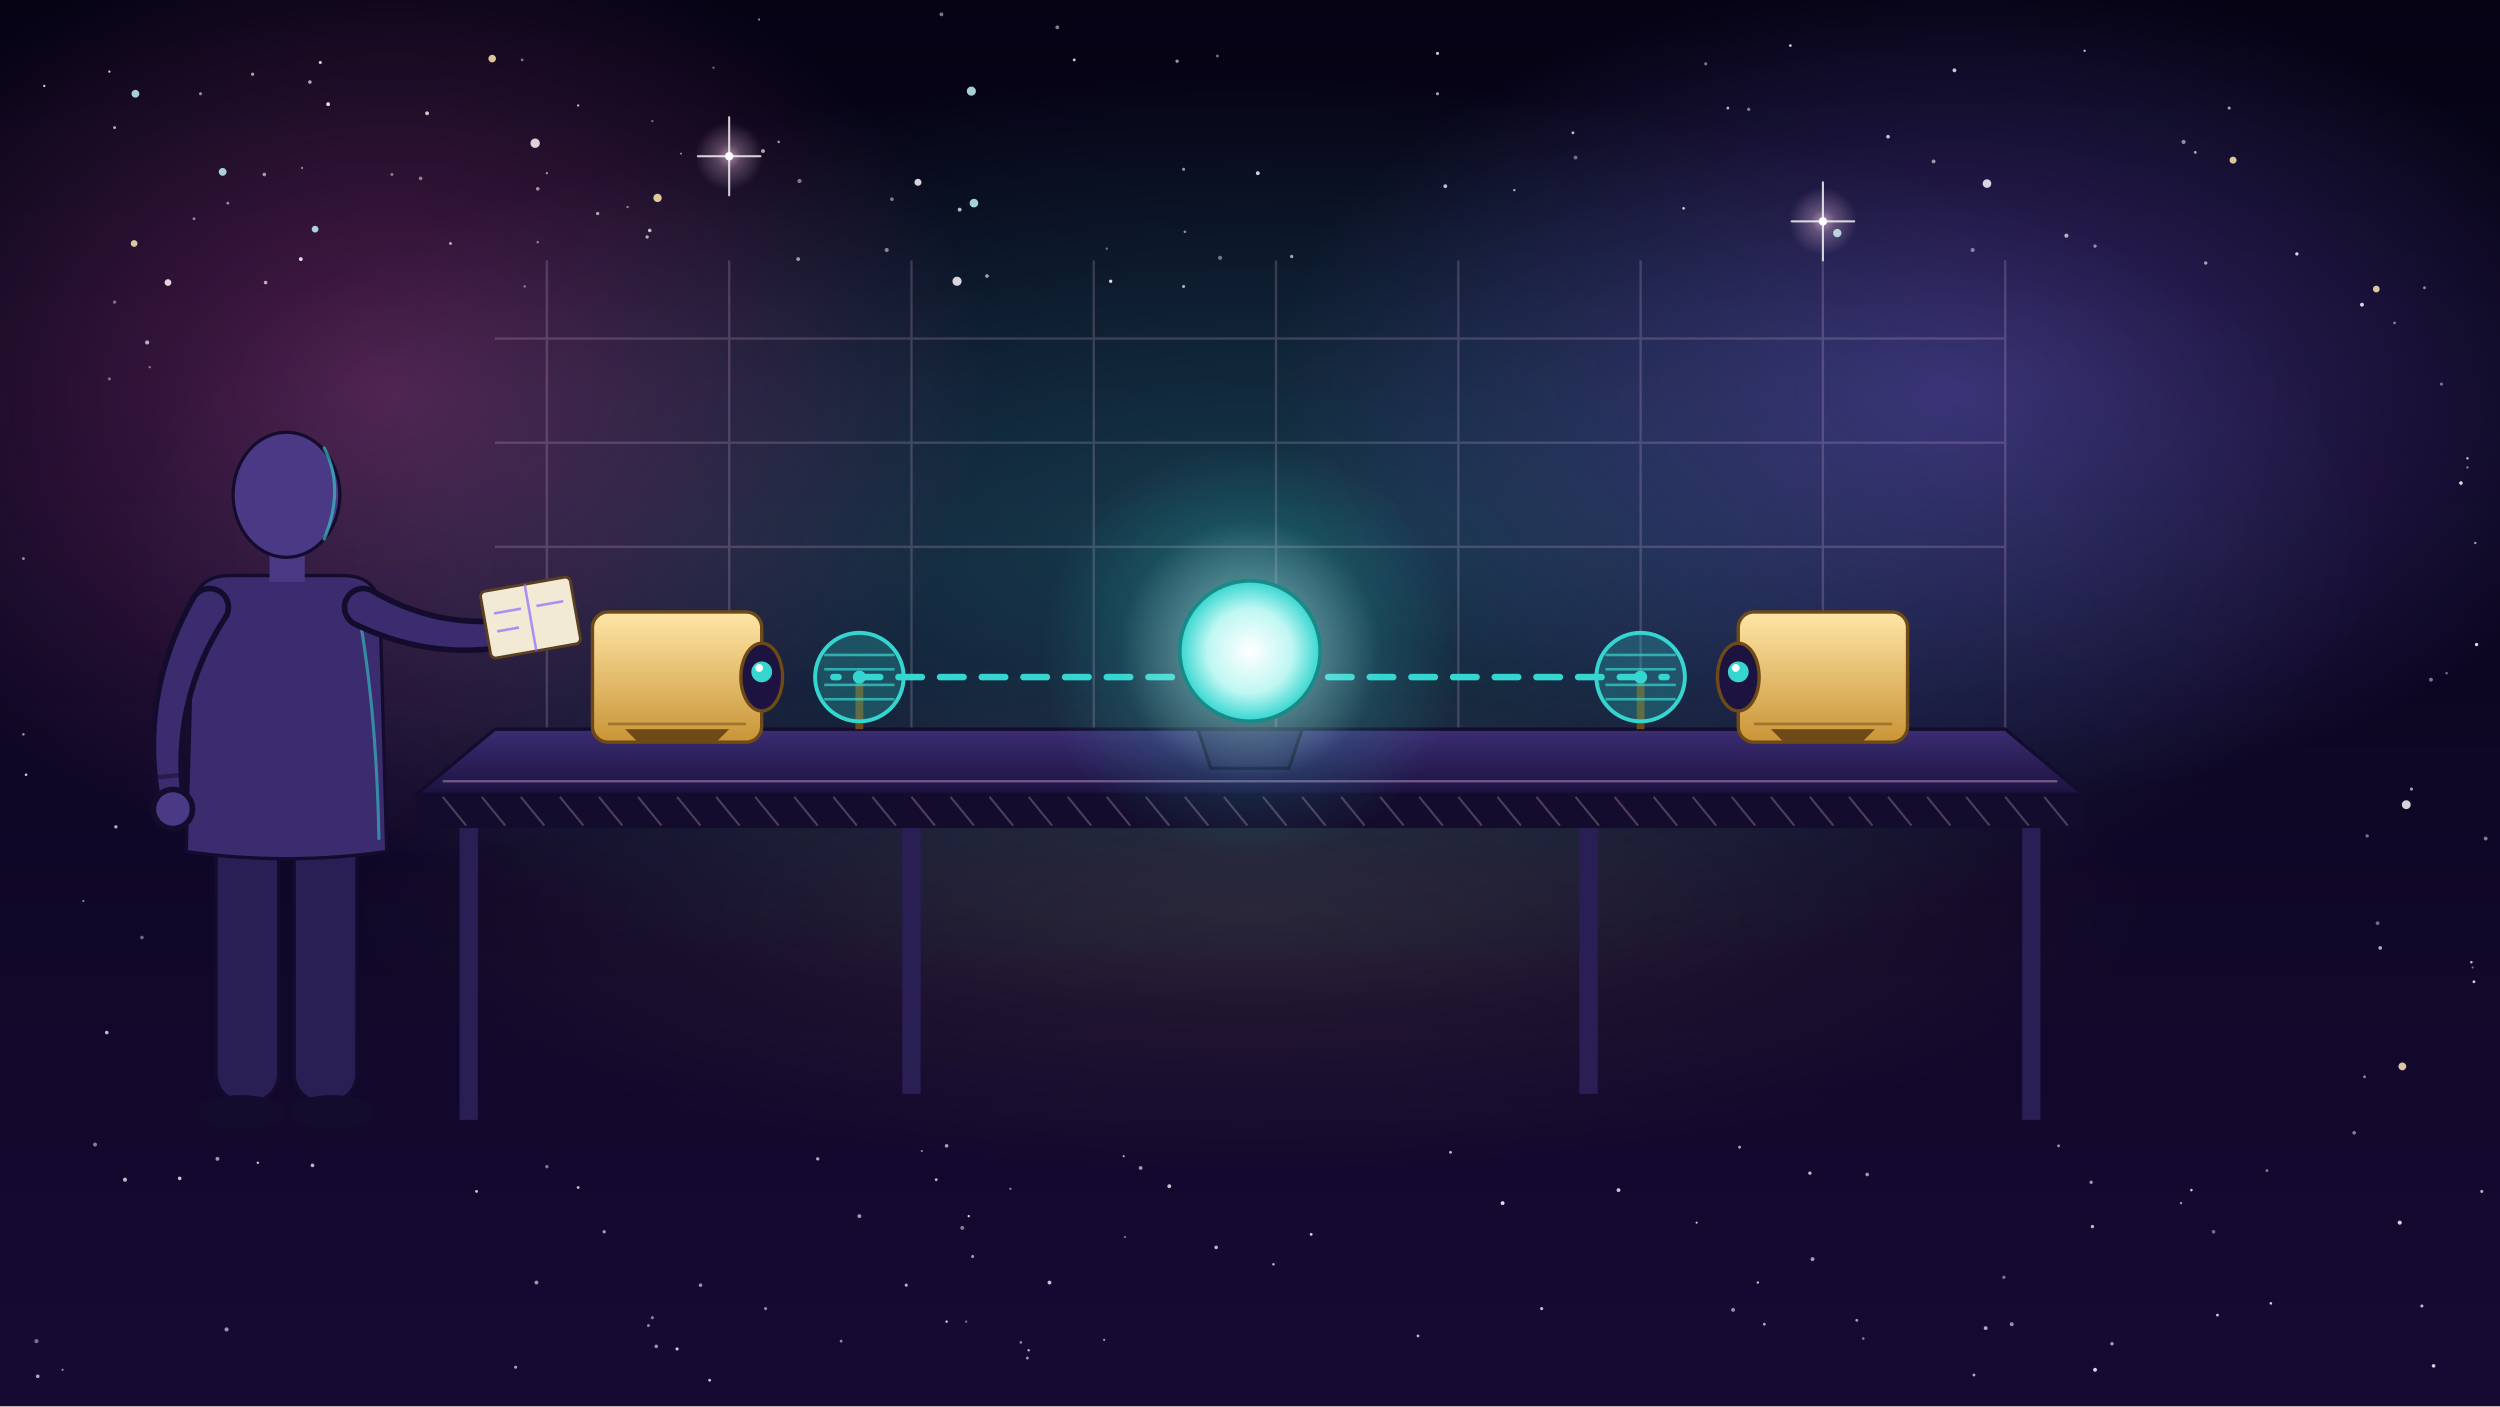
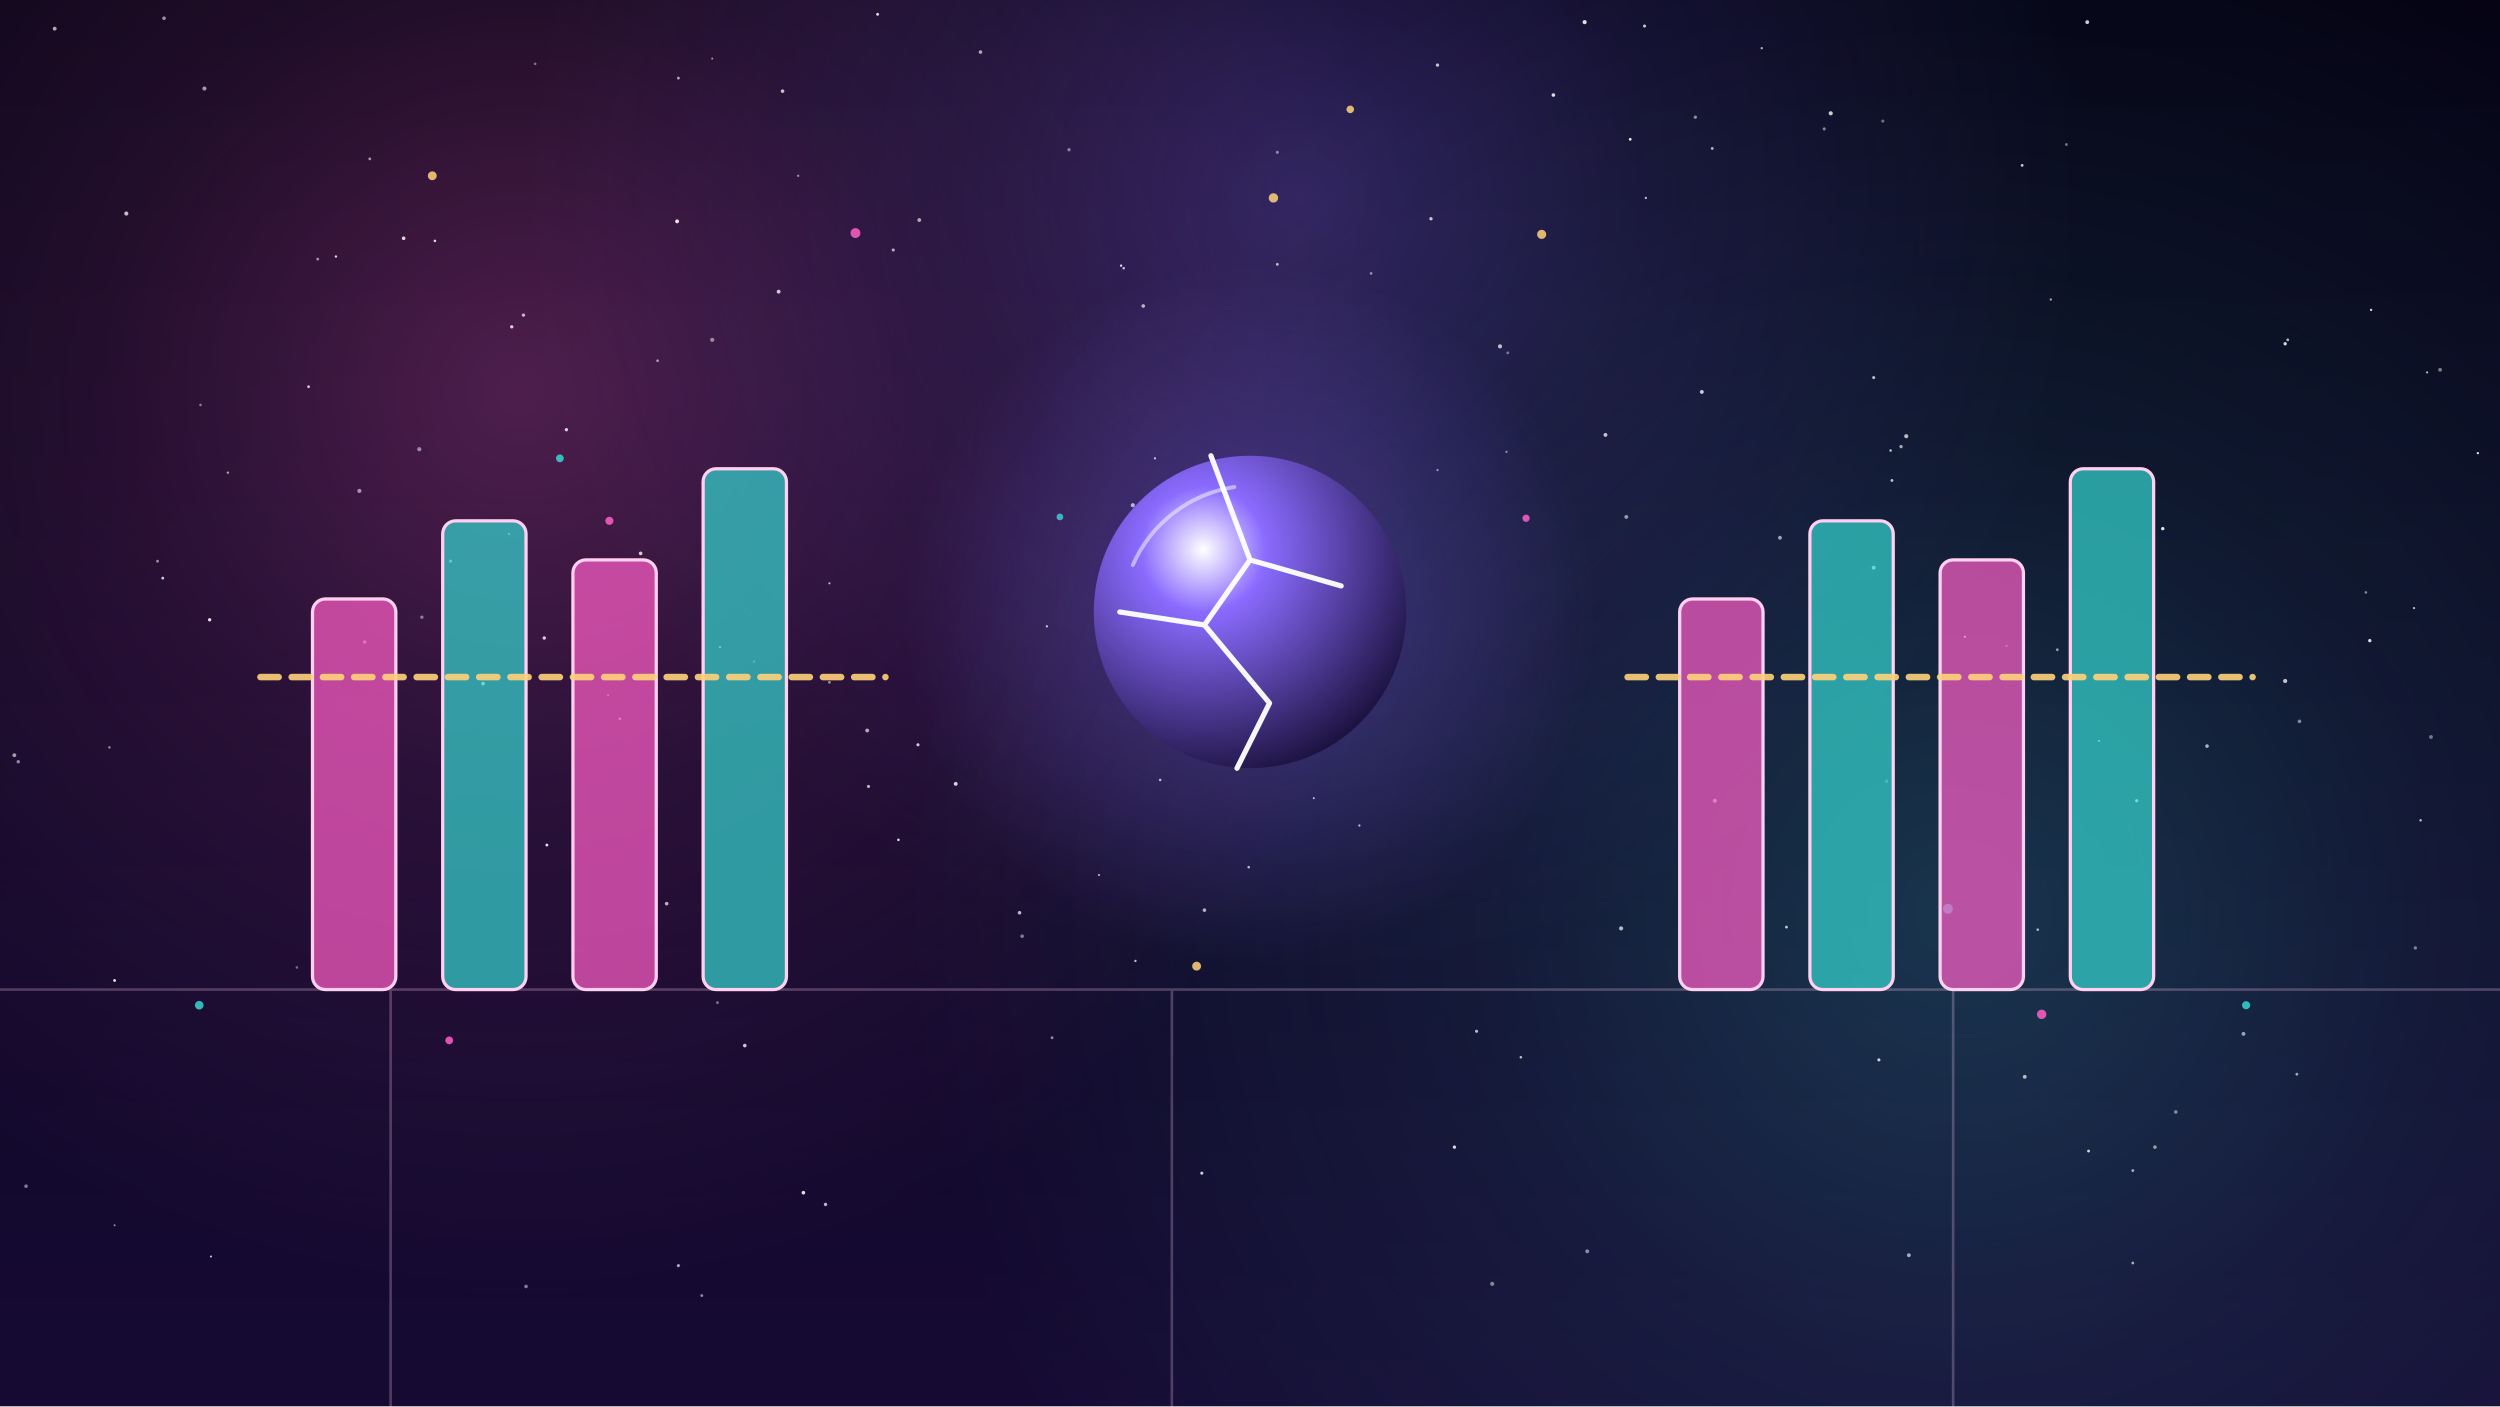
<svg xmlns="http://www.w3.org/2000/svg" viewBox="0 0 1920 1080" width="1920" height="1080">
  <defs>
-     <linearGradient id="lg1-u080" x1="0" y1="0" x2="0" y2="1">
-       <stop offset="0" stop-color="#050314" stop-opacity="1" />
-       <stop offset="1" stop-color="#160a33" stop-opacity="1" />
+     <linearGradient id="U083g1" x1="0" y1="0" x2="0" y2="1">
+       <stop offset="0" stop-color="#050314" />
+       <stop offset="1" stop-color="#160a33" />
    </linearGradient>
-     <radialGradient id="rg2-u080" cx="0.5" cy="0.5" r="0.5">
+     <radialGradient id="U083g2">
+       <stop offset="0" stop-color="#ff5fc8" stop-opacity="1" />
+       <stop offset=".45" stop-color="#ff5fc8" stop-opacity=".4" />
+       <stop offset="1" stop-color="#ff5fc8" stop-opacity="0" />
+     </radialGradient>
+     <radialGradient id="U083g3">
      <stop offset="0" stop-color="#36d6d0" stop-opacity="1" />
-       <stop offset="0.55" stop-color="#36d6d0" stop-opacity="0.45" />
+       <stop offset=".45" stop-color="#36d6d0" stop-opacity=".4" />
      <stop offset="1" stop-color="#36d6d0" stop-opacity="0" />
    </radialGradient>
-     <radialGradient id="rg3-u080" cx="0.5" cy="0.5" r="0.5">
-       <stop offset="0" stop-color="#ff5fc8" stop-opacity="1" />
-       <stop offset="0.55" stop-color="#ff5fc8" stop-opacity="0.45" />
-       <stop offset="1" stop-color="#ff5fc8" stop-opacity="0" />
-     </radialGradient>
-     <radialGradient id="rg4-u080" cx="0.5" cy="0.5" r="0.5">
+     <radialGradient id="U083g4">
      <stop offset="0" stop-color="#8a6bff" stop-opacity="1" />
-       <stop offset="0.55" stop-color="#8a6bff" stop-opacity="0.45" />
+       <stop offset=".45" stop-color="#8a6bff" stop-opacity=".4" />
      <stop offset="1" stop-color="#8a6bff" stop-opacity="0" />
    </radialGradient>
-     <radialGradient id="rg5-u080" cx="0.5" cy="0.5" r="0.5">
-       <stop offset="0" stop-color="#ffd27a" stop-opacity="1" />
-       <stop offset="0.55" stop-color="#ffd27a" stop-opacity="0.45" />
-       <stop offset="1" stop-color="#ffd27a" stop-opacity="0" />
-     </radialGradient>
-     <radialGradient id="rg6-u080" cx="0.5" cy="0.5" r="0.5">
-       <stop offset="0" stop-color="#ffd0f0" stop-opacity="0.9" />
-       <stop offset="0.35" stop-color="#ffd0f0" stop-opacity="0.4" />
-       <stop offset="1" stop-color="#ffd0f0" stop-opacity="0" />
-     </radialGradient>
-     <linearGradient id="lg7-u080" x1="0" y1="0" x2="0" y2="1">
-       <stop offset="0" stop-color="#3b2d72" stop-opacity="1" />
-       <stop offset="1" stop-color="#1c1240" stop-opacity="1" />
-     </linearGradient>
-     <linearGradient id="lg8-u080" x1="0" y1="0" x2="0" y2="1">
-       <stop offset="0" stop-color="#ffe6a6" stop-opacity="1" />
-       <stop offset="1" stop-color="#c99436" stop-opacity="1" />
-     </linearGradient>
-     <linearGradient id="lg9-u080" x1="0" y1="0" x2="0" y2="1">
-       <stop offset="0" stop-color="#ffe6a6" stop-opacity="1" />
-       <stop offset="1" stop-color="#c99436" stop-opacity="1" />
-     </linearGradient>
-     <radialGradient id="rg10-u080" cx="0.5" cy="0.5" r="0.5">
-       <stop offset="0" stop-color="#36d6d0" stop-opacity="0.9" />
-       <stop offset="0.35" stop-color="#36d6d0" stop-opacity="0.4" />
-       <stop offset="1" stop-color="#36d6d0" stop-opacity="0" />
-     </radialGradient>
-     <radialGradient id="rg11-u080" cx="0.5" cy="0.5" r="0.5">
-       <stop offset="0" stop-color="#e9fffd" stop-opacity="0.9" />
-       <stop offset="0.35" stop-color="#e9fffd" stop-opacity="0.4" />
-       <stop offset="1" stop-color="#e9fffd" stop-opacity="0" />
-     </radialGradient>
-     <radialGradient id="rg12-u080" cx="0.5" cy="0.5" r="0.5">
-       <stop offset="0" stop-color="#ffffff" stop-opacity="1" />
-       <stop offset="0.6" stop-color="#bff7f3" stop-opacity="1" />
-       <stop offset="1" stop-color="#36d6d0" stop-opacity="1" />
+     <radialGradient id="U083g5" cx=".35" cy=".3" r=".8">
+       <stop offset="0" stop-color="#fff" />
+       <stop offset=".25" stop-color="#8a6bff" />
+       <stop offset="1" stop-color="#120a2e" />
+     </radialGradient>
+     <radialGradient id="U083g6">
+       <stop offset="0" stop-color="#8a6bff" stop-opacity="1" />
+       <stop offset=".45" stop-color="#8a6bff" stop-opacity=".4" />
+       <stop offset="1" stop-color="#8a6bff" stop-opacity="0" />
    </radialGradient>
  </defs>
-   <rect id="bg-sky-u080" width="1920" height="1080" fill="url(#lg1-u080)" />
-   <g id="mv-drift-nebula-u080">
-     <ellipse cx="960" cy="420" rx="860" ry="360" fill="url(#rg2-u080)" opacity="0.26" />
-   </g>
-   <g id="bg-nebula-haze-u080">
-     <ellipse cx="300" cy="300" rx="460" ry="360" fill="url(#rg3-u080)" opacity="0.28" />
-     <ellipse cx="1500" cy="300" rx="520" ry="320" fill="url(#rg4-u080)" opacity="0.36" />
-     <ellipse cx="960" cy="700" rx="700" ry="200" fill="url(#rg5-u080)" opacity="0.1" />
-   </g>
-   <g id="bg-stars-u080" fill="#fff4fb">
-     <circle cx="1355" cy="1017" r="1.1" opacity="0.67" />
-     <circle cx="1609" cy="1052" r="1.5" opacity="0.87" />
-     <circle cx="113" cy="263" r="1.6" opacity="0.68" />
-     <circle cx="681" cy="192" r="1.6" opacity="0.50" />
-     <circle cx="501" cy="93" r="0.9" opacity="0.41" />
-     <circle cx="18" cy="564" r="1.0" opacity="0.58" />
-     <circle cx="538" cy="987" r="1.4" opacity="0.57" />
-     <circle cx="88" cy="232" r="1.3" opacity="0.41" />
-     <circle cx="84" cy="291" r="1.2" opacity="0.40" />
-     <circle cx="1869" cy="1049" r="1.4" opacity="0.83" />
-     <circle cx="1741" cy="899" r="1.1" opacity="0.48" />
-     <circle cx="149" cy="168" r="1.1" opacity="0.53" />
-     <circle cx="1902" cy="495" r="1.3" opacity="0.89" />
-     <circle cx="28" cy="1030" r="1.6" opacity="0.44" />
-     <circle cx="323" cy="137" r="1.4" opacity="0.49" />
-     <circle cx="1515" cy="192" r="1.6" opacity="0.46" />
-     <circle cx="898" cy="911" r="1.5" opacity="0.79" />
-     <circle cx="1350" cy="985" r="0.9" opacity="0.83" />
-     <circle cx="1154" cy="924" r="1.5" opacity="0.89" />
-     <circle cx="628" cy="890" r="1.3" opacity="0.67" />
-     <circle cx="1516" cy="1056" r="1.1" opacity="0.69" />
-     <circle cx="64" cy="692" r="0.8" opacity="0.56" />
-     <circle cx="853" cy="216" r="1.3" opacity="0.89" />
-     <circle cx="1703" cy="1010" r="1.1" opacity="0.77" />
-     <circle cx="1860" cy="1003" r="1.2" opacity="0.74" />
-     <circle cx="20" cy="595" r="1.0" opacity="0.82" />
-     <circle cx="444" cy="81" r="0.9" opacity="0.75" />
-     <circle cx="910" cy="178" r="1.0" opacity="0.54" />
-     <circle cx="203" cy="134" r="1.4" opacity="0.60" />
-     <circle cx="444" cy="912" r="1.1" opacity="0.77" />
-     <circle cx="194" cy="57" r="1.3" opacity="0.61" />
-     <circle cx="1485" cy="124" r="1.5" opacity="0.58" />
-     <circle cx="1764" cy="195" r="1.3" opacity="0.86" />
-     <circle cx="1875" cy="295" r="1.2" opacity="0.43" />
-     <circle cx="246" cy="48" r="1.2" opacity="0.84" />
-     <circle cx="420" cy="896" r="1.3" opacity="0.48" />
-     <circle cx="1909" cy="644" r="1.5" opacity="0.49" />
-     <circle cx="586" cy="116" r="1.5" opacity="0.66" />
-     <circle cx="34" cy="66" r="0.9" opacity="0.84" />
-     <circle cx="1110" cy="143" r="1.5" opacity="0.74" />
-     <circle cx="523" cy="118" r="0.8" opacity="0.54" />
-     <circle cx="459" cy="164" r="1.3" opacity="0.63" />
-     <circle cx="204" cy="217" r="1.4" opacity="0.67" />
-     <circle cx="685" cy="153" r="1.4" opacity="0.49" />
-     <circle cx="154" cy="72" r="1.2" opacity="0.55" />
-     <circle cx="420" cy="133" r="0.9" opacity="0.58" />
-     <circle cx="232" cy="129" r="0.9" opacity="0.48" />
-     <circle cx="1808" cy="870" r="1.4" opacity="0.50" />
-     <circle cx="48" cy="1052" r="0.8" opacity="0.61" />
-     <circle cx="1895" cy="359" r="0.9" opacity="0.50" />
-     <circle cx="413" cy="186" r="1.0" opacity="0.46" />
-     <circle cx="737" cy="161" r="1.5" opacity="0.74" />
-     <circle cx="366" cy="915" r="1.1" opacity="0.80" />
-     <circle cx="1906" cy="915" r="1.2" opacity="0.69" />
-     <circle cx="1390" cy="901" r="1.3" opacity="0.76" />
-     <circle cx="935" cy="43" r="1.1" opacity="0.46" />
-     <circle cx="904" cy="47" r="1.3" opacity="0.60" />
-     <circle cx="412" cy="985" r="1.5" opacity="0.60" />
-     <circle cx="660" cy="934" r="1.5" opacity="0.62" />
-     <circle cx="646" cy="1030" r="1.1" opacity="0.54" />
-     <circle cx="978" cy="971" r="1.0" opacity="0.70" />
-     <circle cx="1744" cy="1001" r="1.0" opacity="0.85" />
-     <circle cx="1683" cy="914" r="1.0" opacity="0.81" />
-     <circle cx="1826" cy="709" r="1.5" opacity="0.41" />
-     <circle cx="18" cy="429" r="1.1" opacity="0.56" />
-     <circle cx="1818" cy="642" r="1.3" opacity="0.44" />
-     <circle cx="1310" cy="49" r="1.2" opacity="0.47" />
-     <circle cx="1450" cy="105" r="1.4" opacity="0.79" />
-     <circle cx="401" cy="46" r="1.1" opacity="0.44" />
-     <circle cx="198" cy="893" r="0.9" opacity="0.86" />
-     <circle cx="548" cy="52" r="0.9" opacity="0.42" />
-     <circle cx="1900" cy="754" r="1.1" opacity="0.84" />
-     <circle cx="29" cy="1057" r="1.4" opacity="0.68" />
-     <circle cx="115" cy="282" r="0.9" opacity="0.45" />
-     <circle cx="138" cy="905" r="1.4" opacity="0.80" />
-     <circle cx="864" cy="950" r="0.9" opacity="0.43" />
-     <circle cx="1694" cy="202" r="1.3" opacity="0.63" />
-     <circle cx="84" cy="55" r="0.9" opacity="0.79" />
-     <circle cx="175" cy="156" r="1.1" opacity="0.54" />
-     <circle cx="727" cy="1015" r="0.9" opacity="0.90" />
-     <circle cx="1426" cy="1014" r="1.1" opacity="0.62" />
-     <circle cx="231" cy="199" r="1.5" opacity="0.88" />
-     <circle cx="346" cy="187" r="1.1" opacity="0.72" />
-     <circle cx="1609" cy="189" r="1.3" opacity="0.54" />
-     <circle cx="1843" cy="939" r="1.6" opacity="0.84" />
-     <circle cx="1587" cy="181" r="1.6" opacity="0.68" />
-     <circle cx="1210" cy="121" r="1.5" opacity="0.42" />
-     <circle cx="174" cy="1021" r="1.6" opacity="0.58" />
-     <circle cx="1675" cy="924" r="0.9" opacity="0.63" />
-     <circle cx="1816" cy="827" r="1.1" opacity="0.52" />
-     <circle cx="1601" cy="39" r="0.9" opacity="0.76" />
-     <circle cx="614" cy="139" r="1.6" opacity="0.47" />
-     <circle cx="758" cy="212" r="1.4" opacity="0.64" />
-     <circle cx="1104" cy="72" r="1.2" opacity="0.66" />
-     <circle cx="719" cy="906" r="1.1" opacity="0.76" />
-     <circle cx="747" cy="965" r="1.2" opacity="0.61" />
-     <circle cx="863" cy="888" r="0.8" opacity="0.76" />
-     <circle cx="1606" cy="908" r="1.3" opacity="0.60" />
-     <circle cx="1007" cy="948" r="1.1" opacity="0.84" />
-     <circle cx="909" cy="220" r="1.2" opacity="0.67" />
-     <circle cx="1208" cy="102" r="1.1" opacity="0.74" />
-     <circle cx="1828" cy="728" r="1.4" opacity="0.71" />
-     <circle cx="1539" cy="981" r="1.3" opacity="0.45" />
-     <circle cx="252" cy="80" r="1.5" opacity="0.90" />
-     <circle cx="966" cy="133" r="1.5" opacity="0.84" />
-     <circle cx="1814" cy="234" r="1.5" opacity="0.86" />
-     <circle cx="109" cy="720" r="1.4" opacity="0.41" />
-     <circle cx="1243" cy="914" r="1.5" opacity="0.80" />
-     <circle cx="708" cy="884" r="0.8" opacity="0.55" />
-     <circle cx="1895" cy="352" r="0.9" opacity="0.84" />
-     <circle cx="784" cy="1031" r="1.0" opacity="0.57" />
-     <circle cx="96" cy="906" r="1.6" opacity="0.73" />
-     <circle cx="613" cy="199" r="1.5" opacity="0.58" />
-     <circle cx="825" cy="46" r="1.1" opacity="0.84" />
-     <circle cx="1607" cy="942" r="1.3" opacity="0.75" />
-     <circle cx="1327" cy="83" r="1.1" opacity="0.72" />
-     <circle cx="1686" cy="117" r="1.1" opacity="0.65" />
-     <circle cx="1293" cy="160" r="1.0" opacity="0.85" />
-     <circle cx="498" cy="1018" r="1.1" opacity="0.58" />
-     <circle cx="588" cy="1005" r="1.2" opacity="0.54" />
-     <circle cx="396" cy="1050" r="1.2" opacity="0.64" />
-     <circle cx="696" cy="987" r="1.2" opacity="0.72" />
-     <circle cx="806" cy="985" r="1.5" opacity="0.78" />
-     <circle cx="598" cy="109" r="1.0" opacity="0.59" />
-     <circle cx="789" cy="1043" r="1.1" opacity="0.60" />
-     <circle cx="1525" cy="1020" r="1.5" opacity="0.68" />
-     <circle cx="1867" cy="522" r="1.5" opacity="0.47" />
-     <circle cx="1852" cy="606" r="1.2" opacity="0.65" />
-     <circle cx="812" cy="21" r="1.5" opacity="0.51" />
-     <circle cx="1501" cy="54" r="1.5" opacity="0.79" />
-     <circle cx="1392" cy="967" r="1.5" opacity="0.64" />
-     <circle cx="328" cy="87" r="1.5" opacity="0.80" />
-     <circle cx="1581" cy="880" r="1.1" opacity="0.59" />
-     <circle cx="301" cy="134" r="1.2" opacity="0.44" />
-     <circle cx="1431" cy="1028" r="1.0" opacity="0.50" />
-     <circle cx="240" cy="895" r="1.4" opacity="0.74" />
-     <circle cx="1862" cy="221" r="1.1" opacity="0.54" />
-     <circle cx="937" cy="198" r="1.6" opacity="0.43" />
-     <circle cx="744" cy="934" r="0.9" opacity="0.85" />
-     <circle cx="520" cy="1036" r="1.2" opacity="0.84" />
-     <circle cx="934" cy="958" r="1.4" opacity="0.74" />
-     <circle cx="776" cy="913" r="0.9" opacity="0.50" />
-     <circle cx="499" cy="177" r="1.4" opacity="0.76" />
-     <circle cx="1303" cy="939" r="0.8" opacity="0.84" />
-     <circle cx="1899" cy="743" r="0.8" opacity="0.47" />
-     <circle cx="850" cy="191" r="0.9" opacity="0.40" />
-     <circle cx="848" cy="1029" r="0.8" opacity="0.71" />
-     <circle cx="1184" cy="1005" r="1.2" opacity="0.78" />
-     <circle cx="1901" cy="417" r="0.9" opacity="0.64" />
-     <circle cx="727" cy="880" r="1.4" opacity="0.64" />
-     <circle cx="1890" cy="371" r="1.4" opacity="0.89" />
-     <circle cx="1331" cy="1006" r="1.5" opacity="0.56" />
-     <circle cx="88" cy="98" r="1.1" opacity="0.72" />
-     <circle cx="1336" cy="881" r="1.1" opacity="0.70" />
-     <circle cx="482" cy="159" r="0.9" opacity="0.51" />
-     <circle cx="545" cy="1060" r="1.1" opacity="0.80" />
-     <circle cx="1434" cy="902" r="1.4" opacity="0.61" />
-     <circle cx="1114" cy="885" r="1.1" opacity="0.74" />
-     <circle cx="464" cy="946" r="1.3" opacity="0.62" />
-     <circle cx="497" cy="182" r="1.3" opacity="0.67" />
-     <circle cx="1712" cy="83" r="1.2" opacity="0.64" />
-     <circle cx="1375" cy="35" r="1.0" opacity="0.90" />
-     <circle cx="504" cy="1034" r="1.4" opacity="0.58" />
-     <circle cx="790" cy="1037" r="0.9" opacity="0.80" />
-     <circle cx="403" cy="220" r="1.0" opacity="0.40" />
-     <circle cx="501" cy="1012" r="1.2" opacity="0.51" />
-     <circle cx="876" cy="897" r="1.5" opacity="0.59" />
-     <circle cx="413" cy="145" r="1.4" opacity="0.57" />
-     <circle cx="1163" cy="146" r="0.9" opacity="0.69" />
-     <circle cx="739" cy="943" r="1.5" opacity="0.49" />
-     <circle cx="1879" cy="517" r="1.0" opacity="0.41" />
-     <circle cx="1677" cy="109" r="1.6" opacity="0.54" />
-     <circle cx="1343" cy="84" r="1.3" opacity="0.47" />
-     <circle cx="1104" cy="41" r="1.2" opacity="0.83" />
-     <circle cx="1622" cy="1032" r="1.3" opacity="0.65" />
-     <circle cx="992" cy="197" r="1.3" opacity="0.63" />
-     <circle cx="1700" cy="946" r="1.4" opacity="0.43" />
-     <circle cx="723" cy="11" r="1.5" opacity="0.48" />
-     <circle cx="1898" cy="739" r="1.0" opacity="0.74" />
-     <circle cx="742" cy="1015" r="0.9" opacity="0.44" />
-     <circle cx="1089" cy="1026" r="1.1" opacity="0.72" />
-     <circle cx="909" cy="130" r="1.2" opacity="0.58" />
-     <circle cx="73" cy="879" r="1.5" opacity="0.51" />
-     <circle cx="1545" cy="1017" r="1.5" opacity="0.59" />
-     <circle cx="1839" cy="248" r="1.0" opacity="0.53" />
-     <circle cx="89" cy="635" r="1.3" opacity="0.70" />
-     <circle cx="583" cy="15" r="0.8" opacity="0.61" />
-     <circle cx="82" cy="793" r="1.4" opacity="0.76" />
-     <circle cx="238" cy="63" r="1.4" opacity="0.66" />
-     <circle cx="167" cy="890" r="1.5" opacity="0.61" />
-   </g>
-   <g id="mv-glint-s1-u080" fill="#fff4fb" opacity=".85">
-     <circle cx="411" cy="110" r="3.6" />
-     <circle cx="705" cy="140" r="2.7" />
-     <circle cx="1848" cy="618" r="3.4" />
-     <circle cx="735" cy="216" r="3.5" />
-     <circle cx="1526" cy="141" r="3.3" />
-     <circle cx="129" cy="217" r="2.6" />
-   </g>
-   <g id="mv-glint-s2-u080" fill="#bff4f1" opacity=".85">
-     <circle cx="746" cy="70" r="3.5" />
-     <circle cx="242" cy="176" r="2.6" />
-     <circle cx="1411" cy="179" r="3.2" />
-     <circle cx="171" cy="132" r="3.0" />
-     <circle cx="104" cy="72" r="3.0" />
-     <circle cx="748" cy="156" r="3.3" />
-   </g>
-   <g id="mv-glint-s3-u080" fill="#ffe7b0" opacity=".85">
-     <circle cx="378" cy="45" r="2.9" />
-     <circle cx="505" cy="152" r="3.2" />
-     <circle cx="1715" cy="123" r="2.7" />
-     <circle cx="1825" cy="222" r="2.6" />
-     <circle cx="1845" cy="819" r="3.0" />
-     <circle cx="103" cy="187" r="2.6" />
-   </g>
-   <g id="bg-star-flares-u080">
-     <circle cx="560" cy="120" r="26" fill="url(#rg6-u080)" opacity="0.7" />
-     <path d="M536 120 L584 120 M560 90 L560 150" stroke="#fff" stroke-width="1.6" stroke-linecap="round" opacity=".8" />
-     <circle cx="560" cy="120" r="3.2" fill="#fff" />
-     <circle cx="1400" cy="170" r="26" fill="url(#rg6-u080)" opacity="0.7" />
-     <path d="M1376 170 L1424 170 M1400 140 L1400 200" stroke="#fff" stroke-width="1.6" stroke-linecap="round" opacity=".8" />
-     <circle cx="1400" cy="170" r="3.2" fill="#fff" />
-   </g>
-   <g id="bg-lab-racks-u080" stroke="#ffd0f0" stroke-width="1.8" opacity=".18" fill="none">
-     <path d="M420 200 L420 560" />
-     <path d="M560 200 L560 560" />
-     <path d="M700 200 L700 560" />
-     <path d="M840 200 L840 560" />
-     <path d="M980 200 L980 560" />
-     <path d="M1120 200 L1120 560" />
-     <path d="M1260 200 L1260 560" />
-     <path d="M1400 200 L1400 560" />
-     <path d="M1540 200 L1540 560" />
-     <path d="M380 260 L1540 260" />
-     <path d="M380 340 L1540 340" />
-     <path d="M380 420 L1540 420" />
-   </g>
-   <g id="lab-table-u080">
-     <path d="M380 560 L1540 560 L1600 610 L320 610 Z" fill="url(#lg7-u080)" stroke="#140c2c" stroke-width="2.6" />
-     <rect x="320" y="610" width="1280" height="26" fill="#140c2c" />
-     <path d="M360 636 L360 860 M1560 636 L1560 860 M700 636 L700 840 M1220 636 L1220 840" stroke="#2a1f55" stroke-width="14" />
-     <path d="M340 600 L1580 600" stroke="#ffd0f0" stroke-width="1.8" opacity=".35" />
-   </g>
-   <g id="table-hatch-u080" stroke="#ffd0f0" stroke-width="1.6" opacity=".25">
-     <path d="M340 612 l18 22" />
-     <path d="M370 612 l18 22" />
-     <path d="M400 612 l18 22" />
-     <path d="M430 612 l18 22" />
-     <path d="M460 612 l18 22" />
-     <path d="M490 612 l18 22" />
-     <path d="M520 612 l18 22" />
-     <path d="M550 612 l18 22" />
-     <path d="M580 612 l18 22" />
-     <path d="M610 612 l18 22" />
-     <path d="M640 612 l18 22" />
-     <path d="M670 612 l18 22" />
-     <path d="M700 612 l18 22" />
-     <path d="M730 612 l18 22" />
-     <path d="M760 612 l18 22" />
-     <path d="M790 612 l18 22" />
-     <path d="M820 612 l18 22" />
-     <path d="M850 612 l18 22" />
-     <path d="M880 612 l18 22" />
-     <path d="M910 612 l18 22" />
-     <path d="M940 612 l18 22" />
-     <path d="M970 612 l18 22" />
-     <path d="M1000 612 l18 22" />
-     <path d="M1030 612 l18 22" />
-     <path d="M1060 612 l18 22" />
-     <path d="M1090 612 l18 22" />
-     <path d="M1120 612 l18 22" />
-     <path d="M1150 612 l18 22" />
-     <path d="M1180 612 l18 22" />
-     <path d="M1210 612 l18 22" />
-     <path d="M1240 612 l18 22" />
-     <path d="M1270 612 l18 22" />
-     <path d="M1300 612 l18 22" />
-     <path d="M1330 612 l18 22" />
-     <path d="M1360 612 l18 22" />
-     <path d="M1390 612 l18 22" />
-     <path d="M1420 612 l18 22" />
-     <path d="M1450 612 l18 22" />
-     <path d="M1480 612 l18 22" />
-     <path d="M1510 612 l18 22" />
-     <path d="M1540 612 l18 22" />
-     <path d="M1570 612 l18 22" />
-   </g>
-   <g id="mv-dash-beam-left-u080" data-speed="-60">
-     <path d="M900 520 L640 520" stroke="#36d6d0" stroke-width="5" stroke-dasharray="18 14" stroke-linecap="round" />
-   </g>
-   <g id="mv-dash-beam-right-u080" data-speed="60">
-     <path d="M1020 520 L1280 520" stroke="#36d6d0" stroke-width="5" stroke-dasharray="18 14" stroke-linecap="round" />
-   </g>
-   <g id="detector-left-u080">
-     <rect x="455" y="470" width="130" height="100" rx="12" fill="url(#lg8-u080)" stroke="#6d4a17" stroke-width="2.6" />
-     <path d="M467 556 L573 556" stroke="#6d4a17" stroke-width="2" opacity=".5" />
-     <ellipse cx="585" cy="520" rx="16" ry="26" fill="#1c1340" stroke="#6d4a17" stroke-width="2.6" />
-     <circle cx="585" cy="516" r="8" fill="#36d6d0" />
-     <circle cx="583" cy="513" r="3" fill="#fff" />
-     <path d="M490 570 L550 570 L560 560 L480 560 Z" fill="#6d4a17" />
-   </g>
-   <g id="detector-right-u080">
-     <rect x="1335" y="470" width="130" height="100" rx="12" fill="url(#lg9-u080)" stroke="#6d4a17" stroke-width="2.6" />
-     <path d="M1347 556 L1453 556" stroke="#6d4a17" stroke-width="2" opacity=".5" />
-     <ellipse cx="1335" cy="520" rx="16" ry="26" fill="#1c1340" stroke="#6d4a17" stroke-width="2.6" />
-     <circle cx="1335" cy="516" r="8" fill="#36d6d0" />
-     <circle cx="1333" cy="513" r="3" fill="#fff" />
-     <path d="M1370 570 L1430 570 L1440 560 L1360 560 Z" fill="#6d4a17" />
-   </g>
-   <g id="polarizer-stand-left-u080">
-     <path d="M660 520 L660 560" stroke="#6d4a17" stroke-width="6" />
-   </g>
-   <g id="mv-rotor-polarizer-wheel-left-u080" data-pivot="660 520" data-per="7" data-dir="1">
-     <circle cx="660" cy="520" r="34" fill="#36d6d0" fill-opacity=".25" stroke="#36d6d0" stroke-width="3" />
-     <path d="M633 503 L687 503" stroke="#36d6d0" stroke-width="2" opacity=".7" />
-     <path d="M633 514 L687 514" stroke="#36d6d0" stroke-width="2" opacity=".7" />
-     <path d="M633 526 L687 526" stroke="#36d6d0" stroke-width="2" opacity=".7" />
-     <path d="M633 537 L687 537" stroke="#36d6d0" stroke-width="2" opacity=".7" />
-     <circle cx="660" cy="520" r="5" fill="#36d6d0" />
-   </g>
-   <g id="polarizer-stand-right-u080">
-     <path d="M1260 520 L1260 560" stroke="#6d4a17" stroke-width="6" />
-   </g>
-   <g id="mv-rotor-polarizer-wheel-right-u080" data-pivot="1260 520" data-per="7" data-dir="-1">
-     <circle cx="1260" cy="520" r="34" fill="#36d6d0" fill-opacity=".25" stroke="#36d6d0" stroke-width="3" />
-     <path d="M1233 503 L1287 503" stroke="#36d6d0" stroke-width="2" opacity=".7" />
-     <path d="M1233 514 L1287 514" stroke="#36d6d0" stroke-width="2" opacity=".7" />
-     <path d="M1233 526 L1287 526" stroke="#36d6d0" stroke-width="2" opacity=".7" />
-     <path d="M1233 537 L1287 537" stroke="#36d6d0" stroke-width="2" opacity=".7" />
-     <circle cx="1260" cy="520" r="5" fill="#36d6d0" />
-   </g>
-   <g id="source-base-u080">
-     <path d="M920 560 L1000 560 L990 590 L930 590 Z" fill="#2a1f55" stroke="#140c2c" stroke-width="2.5" />
-   </g>
-   <g id="mv-core-flicker-source-lamp-u080">
-     <circle cx="960" cy="500" r="160" fill="url(#rg10-u080)" opacity="0.6" />
-     <circle cx="960" cy="500" r="100" fill="url(#rg11-u080)" opacity="0.8" />
-     <circle cx="960" cy="500" r="54" fill="url(#rg12-u080)" stroke="#1a8a88" stroke-width="3" />
-   </g>
-   <g id="mv-breathe-aspect-scientist-u080">
-     <rect x="166" y="582" width="48" height="264" rx="21" fill="#2a1f55" stroke="#140c2c" stroke-width="2.5" />
-     <rect x="226" y="582" width="48" height="264" rx="21" fill="#2a1f55" stroke="#140c2c" stroke-width="2.5" />
-     <ellipse cx="185" cy="854" rx="33" ry="13" fill="#140c2c" />
-     <ellipse cx="255" cy="854" rx="33" ry="13" fill="#140c2c" />
-     <path d="M148 471 Q148 442 177 442 L263 442 Q292 442 292 471 L297 654 Q220 665 143 654 Z" fill="#3a2c6e" stroke="#140c2c" stroke-width="2.6" stroke-linejoin="round" />
-     <path d="M273 457 Q289 538 291 644" fill="none" stroke="#36d6d0" stroke-width="2.4" opacity=".55" stroke-linecap="round" />
-     <rect x="207" y="418" width="27" height="29" fill="#4a3a86" />
-     <ellipse cx="220" cy="380" rx="41" ry="48" fill="#4a3a86" stroke="#140c2c" stroke-width="2.5" />
-     <path d="M249 344 Q265 375 249 414" fill="none" stroke="#36d6d0" stroke-width="2.4" opacity=".6" stroke-linecap="round" />
-     <g class="mv mv-limb-aspect-l-u080-1" data-pivot="161.0 466.4" data-armfixed="1">
-       <path d="M148.67,458.96 L145.91,463.95 L143.21,469.10 L140.62,474.30 L138.16,479.57 L135.87,484.79 L133.66,490.17 L131.58,495.60 L129.64,501.08 L127.85,506.61 L126.19,512.17 L124.68,517.78 L123.32,523.42 L122.10,529.09 L121.06,534.68 L120.15,540.40 L119.38,546.13 L118.77,551.88 L118.31,557.63 L118.00,563.39 L117.83,569.15 L117.82,574.91 L117.94,580.65 L118.21,586.38 L118.61,592.01 L119.15,597.71 L119.83,603.39 L120.63,609.04 L121.54,614.59 A9.60,9.60 0 0 0 140.56,611.91 L140.02,606.62 L139.61,601.41 L139.32,596.20 L139.16,590.99 L139.11,585.70 L139.20,580.50 L139.41,575.31 L139.75,570.14 L140.23,564.98 L140.83,559.85 L141.56,554.74 L142.43,549.66 L143.43,544.60 L144.56,539.58 L145.84,534.49 L147.23,529.54 L148.75,524.64 L150.40,519.78 L152.16,514.96 L154.05,510.20 L156.06,505.48 L158.19,500.82 L160.43,496.21 L162.83,491.56 L165.29,487.06 L167.85,482.63 L170.51,478.25 L173.33,473.84 A14.40,14.40 0 0 0 148.67,458.96Z" fill="#3a2c6e" stroke="#140c2c" stroke-width="4.32" stroke-linejoin="round" />
-       <path d="M117.77,597.26 L138.87,595.14" stroke="#140c2c" stroke-width="3.46" stroke-linecap="round" opacity=".5" />
-       <circle cx="132.82" cy="621.31" r="15.0" fill="#4a3a86" stroke="#140c2c" stroke-width="4.32" />
-     </g>
-     <g class="mv mv-limb-aspect-r-u080-1" data-pivot="279.0 466.4" data-armfixed="1">
-       <path d="M272.26,479.13 L276.55,481.16 L280.98,483.15 L285.46,485.04 L289.98,486.83 L294.44,488.46 L299.04,490.03 L303.68,491.48 L308.35,492.81 L313.05,494.03 L317.78,495.12 L322.54,496.09 L327.31,496.94 L332.10,497.65 L336.91,498.25 L341.61,498.70 L346.43,499.04 L351.25,499.25 L356.07,499.34 L360.89,499.30 L365.69,499.14 L370.48,498.86 L375.26,498.46 L380.02,497.94 L384.66,497.32 L389.38,496.57 L394.06,495.72 L398.72,494.76 L403.27,493.72 A9.60,9.60 0 0 0 399.53,474.88 L395.22,475.53 L390.98,476.07 L386.73,476.52 L382.49,476.86 L378.16,477.11 L373.92,477.25 L369.68,477.28 L365.45,477.20 L361.23,477.02 L357.03,476.73 L352.83,476.34 L348.66,475.83 L344.51,475.22 L340.27,474.48 L336.17,473.65 L332.09,472.72 L328.04,471.67 L324.02,470.53 L320.04,469.28 L316.09,467.93 L312.18,466.48 L308.30,464.94 L304.47,463.30 L300.57,461.52 L296.82,459.70 L293.12,457.79 L289.46,455.80 L285.74,453.67 A14.40,14.40 0 0 0 272.26,479.13Z" fill="#3a2c6e" stroke="#140c2c" stroke-width="4.32" stroke-linejoin="round" />
-       <path d="M389.54,496.97 L385.55,476.22" stroke="#140c2c" stroke-width="3.46" stroke-linecap="round" opacity=".5" />
-       <circle cx="409.60" cy="483.17" r="15.0" fill="#4a3a86" stroke="#140c2c" stroke-width="4.32" />
-     </g>
-     <g transform="rotate(-10 407.4089 474.2915)">
-       <rect x="372.409" y="448.291" width="70" height="52" rx="4" fill="#f3ead6" stroke="#5a4020" stroke-width="2.2" />
-       <path d="M407.409 448.291 L407.409 500.291 M380.409 466.291 h21.0 M413.409 466.291 h21.0 M380.409 480.291 h17.0" stroke="#8a6bff" stroke-width="2" opacity=".7" />
-     </g>
-   </g>
+   <rect id="bg-sky" width="1920" height="1080" fill="url(#U083g1)" />
+   <g id="mv-drift-nebula-bg">
+     <circle cx="400" cy="300" r="700" fill="url(#U083g2)" opacity="0.28" />
+     <circle cx="1500" cy="700" r="800" fill="url(#U083g3)" opacity="0.22" />
+     <circle cx="1000" cy="150" r="600" fill="url(#U083g4)" opacity="0.3" />
+   </g>
+   <g id="bg-stars">
+     <circle cx="942" cy="410" r="1.4" fill="#fff" opacity="0.76" />
+     <circle cx="1157" cy="347" r="0.9" fill="#fff" opacity="0.48" />
+     <circle cx="476" cy="552" r="0.9" fill="#fff" opacity="0.78" />
+     <circle cx="492" cy="425" r="1.4" fill="#fff" opacity="0.78" />
+     <circle cx="1446" cy="93" r="1.2" fill="#fff" opacity="0.40" />
+     <circle cx="637" cy="448" r="0.8" fill="#fff" opacity="0.70" />
+     <circle cx="521" cy="972" r="1.2" fill="#fff" opacity="0.66" />
+     <circle cx="1233" cy="334" r="1.5" fill="#fff" opacity="0.74" />
+     <circle cx="1219" cy="961" r="1.5" fill="#fff" opacity="0.51" />
+     <circle cx="1541" cy="496" r="0.9" fill="#fff" opacity="0.47" />
+     <circle cx="637" cy="524" r="1.1" fill="#fff" opacity="0.50" />
+     <circle cx="237" cy="297" r="1.1" fill="#fff" opacity="0.74" />
+     <circle cx="161" cy="476" r="1.3" fill="#fff" opacity="0.87" />
+     <circle cx="1723" cy="794" r="1.5" fill="#fff" opacity="0.58" />
+     <circle cx="753" cy="40" r="1.4" fill="#fff" opacity="0.63" />
+     <circle cx="42" cy="22" r="1.5" fill="#fff" opacity="0.65" />
+     <circle cx="981" cy="203" r="1.1" fill="#fff" opacity="0.67" />
+     <circle cx="84" cy="574" r="1.0" fill="#fff" opacity="0.49" />
+     <circle cx="1315" cy="114" r="1.1" fill="#fff" opacity="0.68" />
+     <circle cx="1104" cy="361" r="0.9" fill="#fff" opacity="0.54" />
+     <circle cx="1655" cy="881" r="1.4" fill="#fff" opacity="0.55" />
+     <circle cx="284" cy="122" r="1.1" fill="#fff" opacity="0.56" />
+     <circle cx="1764" cy="825" r="1.1" fill="#fff" opacity="0.62" />
+     <circle cx="572" cy="803" r="1.4" fill="#fff" opacity="0.77" />
+     <circle cx="1263" cy="20" r="1.2" fill="#fff" opacity="0.75" />
+     <circle cx="420" cy="649" r="1.1" fill="#fff" opacity="0.89" />
+     <circle cx="1252" cy="107" r="1.1" fill="#fff" opacity="0.89" />
+     <circle cx="126" cy="14" r="1.4" fill="#fff" opacity="0.56" />
+     <circle cx="808" cy="797" r="1.1" fill="#fff" opacity="0.53" />
+     <circle cx="634" cy="925" r="1.3" fill="#fff" opacity="0.72" />
+     <circle cx="706" cy="169" r="1.5" fill="#fff" opacity="0.62" />
+     <circle cx="1264" cy="152" r="0.9" fill="#fff" opacity="0.71" />
+     <circle cx="88" cy="941" r="0.8" fill="#fff" opacity="0.52" />
+     <circle cx="435" cy="330" r="1.3" fill="#fff" opacity="0.79" />
+     <circle cx="391" cy="410" r="0.8" fill="#fff" opacity="0.71" />
+     <circle cx="1453" cy="369" r="1.1" fill="#fff" opacity="0.73" />
+     <circle cx="923" cy="901" r="1.2" fill="#fff" opacity="0.79" />
+     <circle cx="1464" cy="335" r="1.6" fill="#fff" opacity="0.70" />
+     <circle cx="1867" cy="566" r="1.5" fill="#fff" opacity="0.41" />
+     <circle cx="674" cy="11" r="1.1" fill="#fff" opacity="0.88" />
+     <circle cx="162" cy="965" r="0.8" fill="#fff" opacity="0.78" />
+     <circle cx="1671" cy="854" r="1.4" fill="#fff" opacity="0.46" />
+     <circle cx="1766" cy="554" r="1.4" fill="#fff" opacity="0.48" />
+     <circle cx="1638" cy="970" r="1.1" fill="#fff" opacity="0.63" />
+     <circle cx="1638" cy="899" r="1.1" fill="#fff" opacity="0.63" />
+     <circle cx="734" cy="602" r="1.5" fill="#fff" opacity="0.81" />
+     <circle cx="579" cy="508" r="0.9" fill="#fff" opacity="0.45" />
+     <circle cx="14" cy="585" r="1.3" fill="#fff" opacity="0.52" />
+     <circle cx="667" cy="604" r="1.2" fill="#fff" opacity="0.71" />
+     <circle cx="97" cy="164" r="1.6" fill="#fff" opacity="0.73" />
+     <circle cx="1903" cy="348" r="0.9" fill="#fff" opacity="0.87" />
+     <circle cx="520" cy="170" r="1.5" fill="#fff" opacity="0.90" />
+     <circle cx="1193" cy="73" r="1.4" fill="#fff" opacity="0.85" />
+     <circle cx="1452" cy="346" r="1.0" fill="#fff" opacity="0.71" />
+     <circle cx="467" cy="534" r="0.8" fill="#fff" opacity="0.63" />
+     <circle cx="154" cy="311" r="1.0" fill="#fff" opacity="0.45" />
+     <circle cx="1217" cy="17" r="1.6" fill="#fff" opacity="0.86" />
+     <circle cx="1695" cy="573" r="1.4" fill="#fff" opacity="0.66" />
+     <circle cx="887" cy="352" r="0.9" fill="#fff" opacity="0.78" />
+     <circle cx="613" cy="135" r="0.9" fill="#fff" opacity="0.51" />
+     <circle cx="1104" cy="50" r="1.3" fill="#fff" opacity="0.73" />
+     <circle cx="512" cy="694" r="1.4" fill="#fff" opacity="0.68" />
+     <circle cx="1641" cy="615" r="1.3" fill="#fff" opacity="0.89" />
+     <circle cx="121" cy="431" r="1.1" fill="#fff" opacity="0.54" />
+     <circle cx="891" cy="599" r="1.0" fill="#fff" opacity="0.75" />
+     <circle cx="1817" cy="455" r="1.0" fill="#fff" opacity="0.50" />
+     <circle cx="1317" cy="615" r="1.6" fill="#fff" opacity="0.68" />
+     <circle cx="322" cy="345" r="1.6" fill="#fff" opacity="0.50" />
+     <circle cx="1820" cy="492" r="1.3" fill="#fff" opacity="0.87" />
+     <circle cx="601" cy="70" r="1.4" fill="#fff" opacity="0.72" />
+     <circle cx="1587" cy="111" r="1.1" fill="#fff" opacity="0.42" />
+     <circle cx="539" cy="995" r="1.1" fill="#fff" opacity="0.52" />
+     <circle cx="1604" cy="884" r="1.1" fill="#fff" opacity="0.82" />
+     <circle cx="844" cy="672" r="0.9" fill="#fff" opacity="0.60" />
+     <circle cx="925" cy="699" r="1.4" fill="#fff" opacity="0.68" />
+     <circle cx="1353" cy="37" r="0.9" fill="#fff" opacity="0.68" />
+     <circle cx="547" cy="261" r="1.6" fill="#fff" opacity="0.49" />
+     <circle cx="1755" cy="523" r="1.6" fill="#fff" opacity="0.75" />
+     <circle cx="1821" cy="238" r="0.9" fill="#fff" opacity="0.85" />
+     <circle cx="11" cy="580" r="1.5" fill="#fff" opacity="0.59" />
+     <circle cx="1661" cy="406" r="1.3" fill="#fff" opacity="0.89" />
+     <circle cx="1401" cy="99" r="1.2" fill="#fff" opacity="0.49" />
+     <circle cx="1439" cy="436" r="1.5" fill="#fff" opacity="0.86" />
+     <circle cx="310" cy="183" r="1.4" fill="#fff" opacity="0.83" />
+     <circle cx="228" cy="743" r="1.0" fill="#fff" opacity="0.40" />
+     <circle cx="686" cy="192" r="1.2" fill="#fff" opacity="0.66" />
+     <circle cx="505" cy="277" r="1.0" fill="#fff" opacity="0.60" />
+     <circle cx="371" cy="525" r="1.4" fill="#fff" opacity="0.88" />
+     <circle cx="783" cy="701" r="1.4" fill="#fff" opacity="0.70" />
+     <circle cx="981" cy="117" r="1.2" fill="#fff" opacity="0.46" />
+     <circle cx="393" cy="251" r="1.3" fill="#fff" opacity="0.79" />
+     <circle cx="1367" cy="413" r="1.5" fill="#fff" opacity="0.59" />
+     <circle cx="1372" cy="712" r="1.1" fill="#fff" opacity="0.73" />
+     <circle cx="872" cy="738" r="0.9" fill="#fff" opacity="0.74" />
+     <circle cx="804" cy="481" r="0.9" fill="#fff" opacity="0.80" />
+     <circle cx="1439" cy="290" r="1.2" fill="#fff" opacity="0.72" />
+     <circle cx="346" cy="431" r="1.3" fill="#fff" opacity="0.63" />
+     <circle cx="705" cy="572" r="1.2" fill="#fff" opacity="0.80" />
+     <circle cx="1553" cy="127" r="1.1" fill="#fff" opacity="0.76" />
+     <circle cx="280" cy="493" r="1.3" fill="#fff" opacity="0.59" />
+     <circle cx="1509" cy="489" r="0.9" fill="#fff" opacity="0.86" />
+     <circle cx="402" cy="242" r="1.3" fill="#fff" opacity="0.69" />
+     <circle cx="1302" cy="90" r="1.3" fill="#fff" opacity="0.51" />
+     <circle cx="1443" cy="814" r="1.2" fill="#fff" opacity="0.79" />
+     <circle cx="551" cy="770" r="1.1" fill="#fff" opacity="0.41" />
+     <circle cx="1603" cy="17" r="1.5" fill="#fff" opacity="0.79" />
+     <circle cx="1044" cy="634" r="0.9" fill="#fff" opacity="0.71" />
+     <circle cx="959" cy="666" r="1.0" fill="#fff" opacity="0.75" />
+     <circle cx="785" cy="719" r="1.4" fill="#fff" opacity="0.45" />
+     <circle cx="617" cy="916" r="1.4" fill="#fff" opacity="0.87" />
+     <circle cx="1575" cy="230" r="0.9" fill="#fff" opacity="0.62" />
+     <circle cx="1245" cy="713" r="1.6" fill="#fff" opacity="0.69" />
+     <circle cx="521" cy="60" r="1.1" fill="#fff" opacity="0.63" />
+     <circle cx="88" cy="753" r="1.1" fill="#fff" opacity="0.90" />
+     <circle cx="1249" cy="397" r="1.5" fill="#fff" opacity="0.55" />
+     <circle cx="404" cy="988" r="1.4" fill="#fff" opacity="0.47" />
+     <circle cx="324" cy="474" r="1.3" fill="#fff" opacity="0.45" />
+     <circle cx="666" cy="561" r="1.5" fill="#fff" opacity="0.64" />
+     <circle cx="1053" cy="210" r="1.1" fill="#fff" opacity="0.47" />
+     <circle cx="1555" cy="827" r="1.5" fill="#fff" opacity="0.68" />
+     <circle cx="821" cy="115" r="1.3" fill="#fff" opacity="0.44" />
+     <circle cx="1158" cy="271" r="1.1" fill="#fff" opacity="0.40" />
+     <circle cx="334" cy="185" r="1.0" fill="#fff" opacity="0.84" />
+     <circle cx="1580" cy="499" r="1.1" fill="#fff" opacity="0.54" />
+     <circle cx="878" cy="235" r="1.4" fill="#fff" opacity="0.67" />
+     <circle cx="125" cy="444" r="1.1" fill="#fff" opacity="0.79" />
+     <circle cx="1874" cy="284" r="1.5" fill="#fff" opacity="0.44" />
+     <circle cx="547" cy="45" r="0.8" fill="#fff" opacity="0.55" />
+     <circle cx="1134" cy="792" r="1.2" fill="#fff" opacity="0.71" />
+     <circle cx="1859" cy="630" r="1.0" fill="#fff" opacity="0.68" />
+     <circle cx="895" cy="381" r="0.9" fill="#fff" opacity="0.64" />
+     <circle cx="1009" cy="613" r="0.8" fill="#fff" opacity="0.78" />
+     <circle cx="1565" cy="714" r="1.0" fill="#fff" opacity="0.67" />
+     <circle cx="1864" cy="286" r="0.8" fill="#fff" opacity="0.77" />
+     <circle cx="418" cy="490" r="1.3" fill="#fff" opacity="0.81" />
+     <circle cx="276" cy="377" r="1.6" fill="#fff" opacity="0.54" />
+     <circle cx="1099" cy="168" r="1.3" fill="#fff" opacity="0.74" />
+     <circle cx="157" cy="68" r="1.6" fill="#fff" opacity="0.58" />
+     <circle cx="1755" cy="264" r="1.3" fill="#fff" opacity="0.83" />
+     <circle cx="1406" cy="87" r="1.6" fill="#fff" opacity="0.78" />
+     <circle cx="1757" cy="261" r="1.1" fill="#fff" opacity="0.67" />
+     <circle cx="1854" cy="467" r="0.8" fill="#fff" opacity="0.82" />
+     <circle cx="1146" cy="986" r="1.6" fill="#fff" opacity="0.47" />
+     <circle cx="553" cy="497" r="0.8" fill="#fff" opacity="0.80" />
+     <circle cx="411" cy="49" r="1.0" fill="#fff" opacity="0.41" />
+     <circle cx="1117" cy="881" r="1.3" fill="#fff" opacity="0.83" />
+     <circle cx="1855" cy="728" r="1.3" fill="#fff" opacity="0.45" />
+     <circle cx="175" cy="363" r="0.9" fill="#fff" opacity="0.64" />
+     <circle cx="690" cy="645" r="1.0" fill="#fff" opacity="0.85" />
+     <circle cx="1466" cy="964" r="1.5" fill="#fff" opacity="0.61" />
+     <circle cx="258" cy="197" r="0.9" fill="#fff" opacity="0.87" />
+     <circle cx="1612" cy="569" r="0.8" fill="#fff" opacity="0.82" />
+     <circle cx="863" cy="206" r="1.0" fill="#fff" opacity="0.70" />
+     <circle cx="1009" cy="510" r="0.8" fill="#fff" opacity="0.51" />
+     <circle cx="244" cy="199" r="1.1" fill="#fff" opacity="0.54" />
+     <circle cx="598" cy="224" r="1.5" fill="#fff" opacity="0.76" />
+     <circle cx="1307" cy="301" r="1.5" fill="#fff" opacity="0.77" />
+     <circle cx="20" cy="911" r="1.4" fill="#fff" opacity="0.46" />
+     <circle cx="861" cy="204" r="0.9" fill="#fff" opacity="0.88" />
+     <circle cx="870" cy="388" r="1.6" fill="#fff" opacity="0.75" />
+     <circle cx="1168" cy="812" r="1.0" fill="#fff" opacity="0.72" />
+     <circle cx="1460" cy="343" r="1.3" fill="#fff" opacity="0.63" />
+     <circle cx="1152" cy="266" r="1.6" fill="#fff" opacity="0.71" />
+     <circle cx="1449" cy="600" r="1.2" fill="#fff" opacity="0.44" />
+   </g>
+   <g id="mv-glint-s1" fill="#ffd27a">
+     <circle cx="1184" cy="180" r="3.5" opacity=".85" />
+     <circle cx="919" cy="742" r="3.4" opacity=".85" />
+     <circle cx="978" cy="152" r="3.6" opacity=".85" />
+     <circle cx="332" cy="135" r="3.4" opacity=".85" />
+     <circle cx="1037" cy="84" r="2.9" opacity=".85" />
+   </g>
+   <g id="mv-glint-s2" fill="#36d6d0">
+     <circle cx="153" cy="772" r="3.3" opacity=".85" />
+     <circle cx="430" cy="352" r="3.0" opacity=".85" />
+     <circle cx="814" cy="397" r="2.6" opacity=".85" />
+     <circle cx="1496" cy="698" r="3.8" opacity=".85" />
+     <circle cx="1725" cy="772" r="3.1" opacity=".85" />
+   </g>
+   <g id="mv-glint-s3" fill="#ff5fc8">
+     <circle cx="1568" cy="779" r="3.6" opacity=".85" />
+     <circle cx="468" cy="400" r="3.1" opacity=".85" />
+     <circle cx="1172" cy="398" r="2.8" opacity=".85" />
+     <circle cx="345" cy="799" r="3.0" opacity=".85" />
+     <circle cx="657" cy="179" r="3.8" opacity=".85" />
+   </g>
+   <g id="bg-cracked-wall" fill="none" stroke="#ffd0f0" stroke-width="2" opacity="0.25" stroke-linecap="round" stroke-linejoin="round">
+     <path d="M0 760 H1920 M300 760 V1080 M900 760 V1080 M1500 760 V1080" />
+   </g>
+   <g id="mv-core-orbit-cracked-ball">
+     <circle cx="960" cy="470" r="264.0" fill="url(#U083g6)" opacity="0.5" />
+     <circle cx="960" cy="470" r="120" fill="url(#U083g5)" opacity="1" />
+     <path d="M870.0 434.0 A102.0 102.0 0 0 1 948.0 374.0" fill="none" stroke="#fff" stroke-width="3" opacity=".5" stroke-linecap="round" />
+     <path d="M930 350 L960 430 L925 480 L975 540 L950 590 M960 430 L1030 450 M925 480 L860 470" fill="none" stroke="#fff" stroke-width="4" opacity="0.95" stroke-linecap="round" stroke-linejoin="round" />
+   </g>
+   <g id="mv-ticks-left-bar-row" data-step=".18">
+     <rect x="240" y="460" width="64" height="300" rx="10" fill="#ff5fc8" fill-opacity=".7" stroke="#ffd0f0" stroke-width="2.5" />
+     <rect x="340" y="400" width="64" height="360" rx="10" fill="#36d6d0" fill-opacity=".7" stroke="#ffd0f0" stroke-width="2.5" />
+     <rect x="440" y="430" width="64" height="330" rx="10" fill="#ff5fc8" fill-opacity=".7" stroke="#ffd0f0" stroke-width="2.5" />
+     <rect x="540" y="360" width="64" height="400" rx="10" fill="#36d6d0" fill-opacity=".7" stroke="#ffd0f0" stroke-width="2.5" />
+   </g>
+   <g id="mv-ticks-right-bar-row" data-step=".18">
+     <rect x="1290" y="460" width="64" height="300" rx="10" fill="#ff5fc8" fill-opacity=".7" stroke="#ffd0f0" stroke-width="2.5" />
+     <rect x="1390" y="400" width="64" height="360" rx="10" fill="#36d6d0" fill-opacity=".7" stroke="#ffd0f0" stroke-width="2.5" />
+     <rect x="1490" y="430" width="64" height="330" rx="10" fill="#ff5fc8" fill-opacity=".7" stroke="#ffd0f0" stroke-width="2.5" />
+     <rect x="1590" y="360" width="64" height="400" rx="10" fill="#36d6d0" fill-opacity=".7" stroke="#ffd0f0" stroke-width="2.5" />
+   </g>
+   <path id="limit-line-left" d="M200 520 H680" fill="none" stroke="#ffd27a" stroke-width="5" opacity="0.9" stroke-linecap="round" stroke-linejoin="round" stroke-dasharray="14 10" />
+   <path id="limit-line-right" d="M1250 520 H1730" fill="none" stroke="#ffd27a" stroke-width="5" opacity="0.9" stroke-linecap="round" stroke-linejoin="round" stroke-dasharray="14 10" />
</svg>
